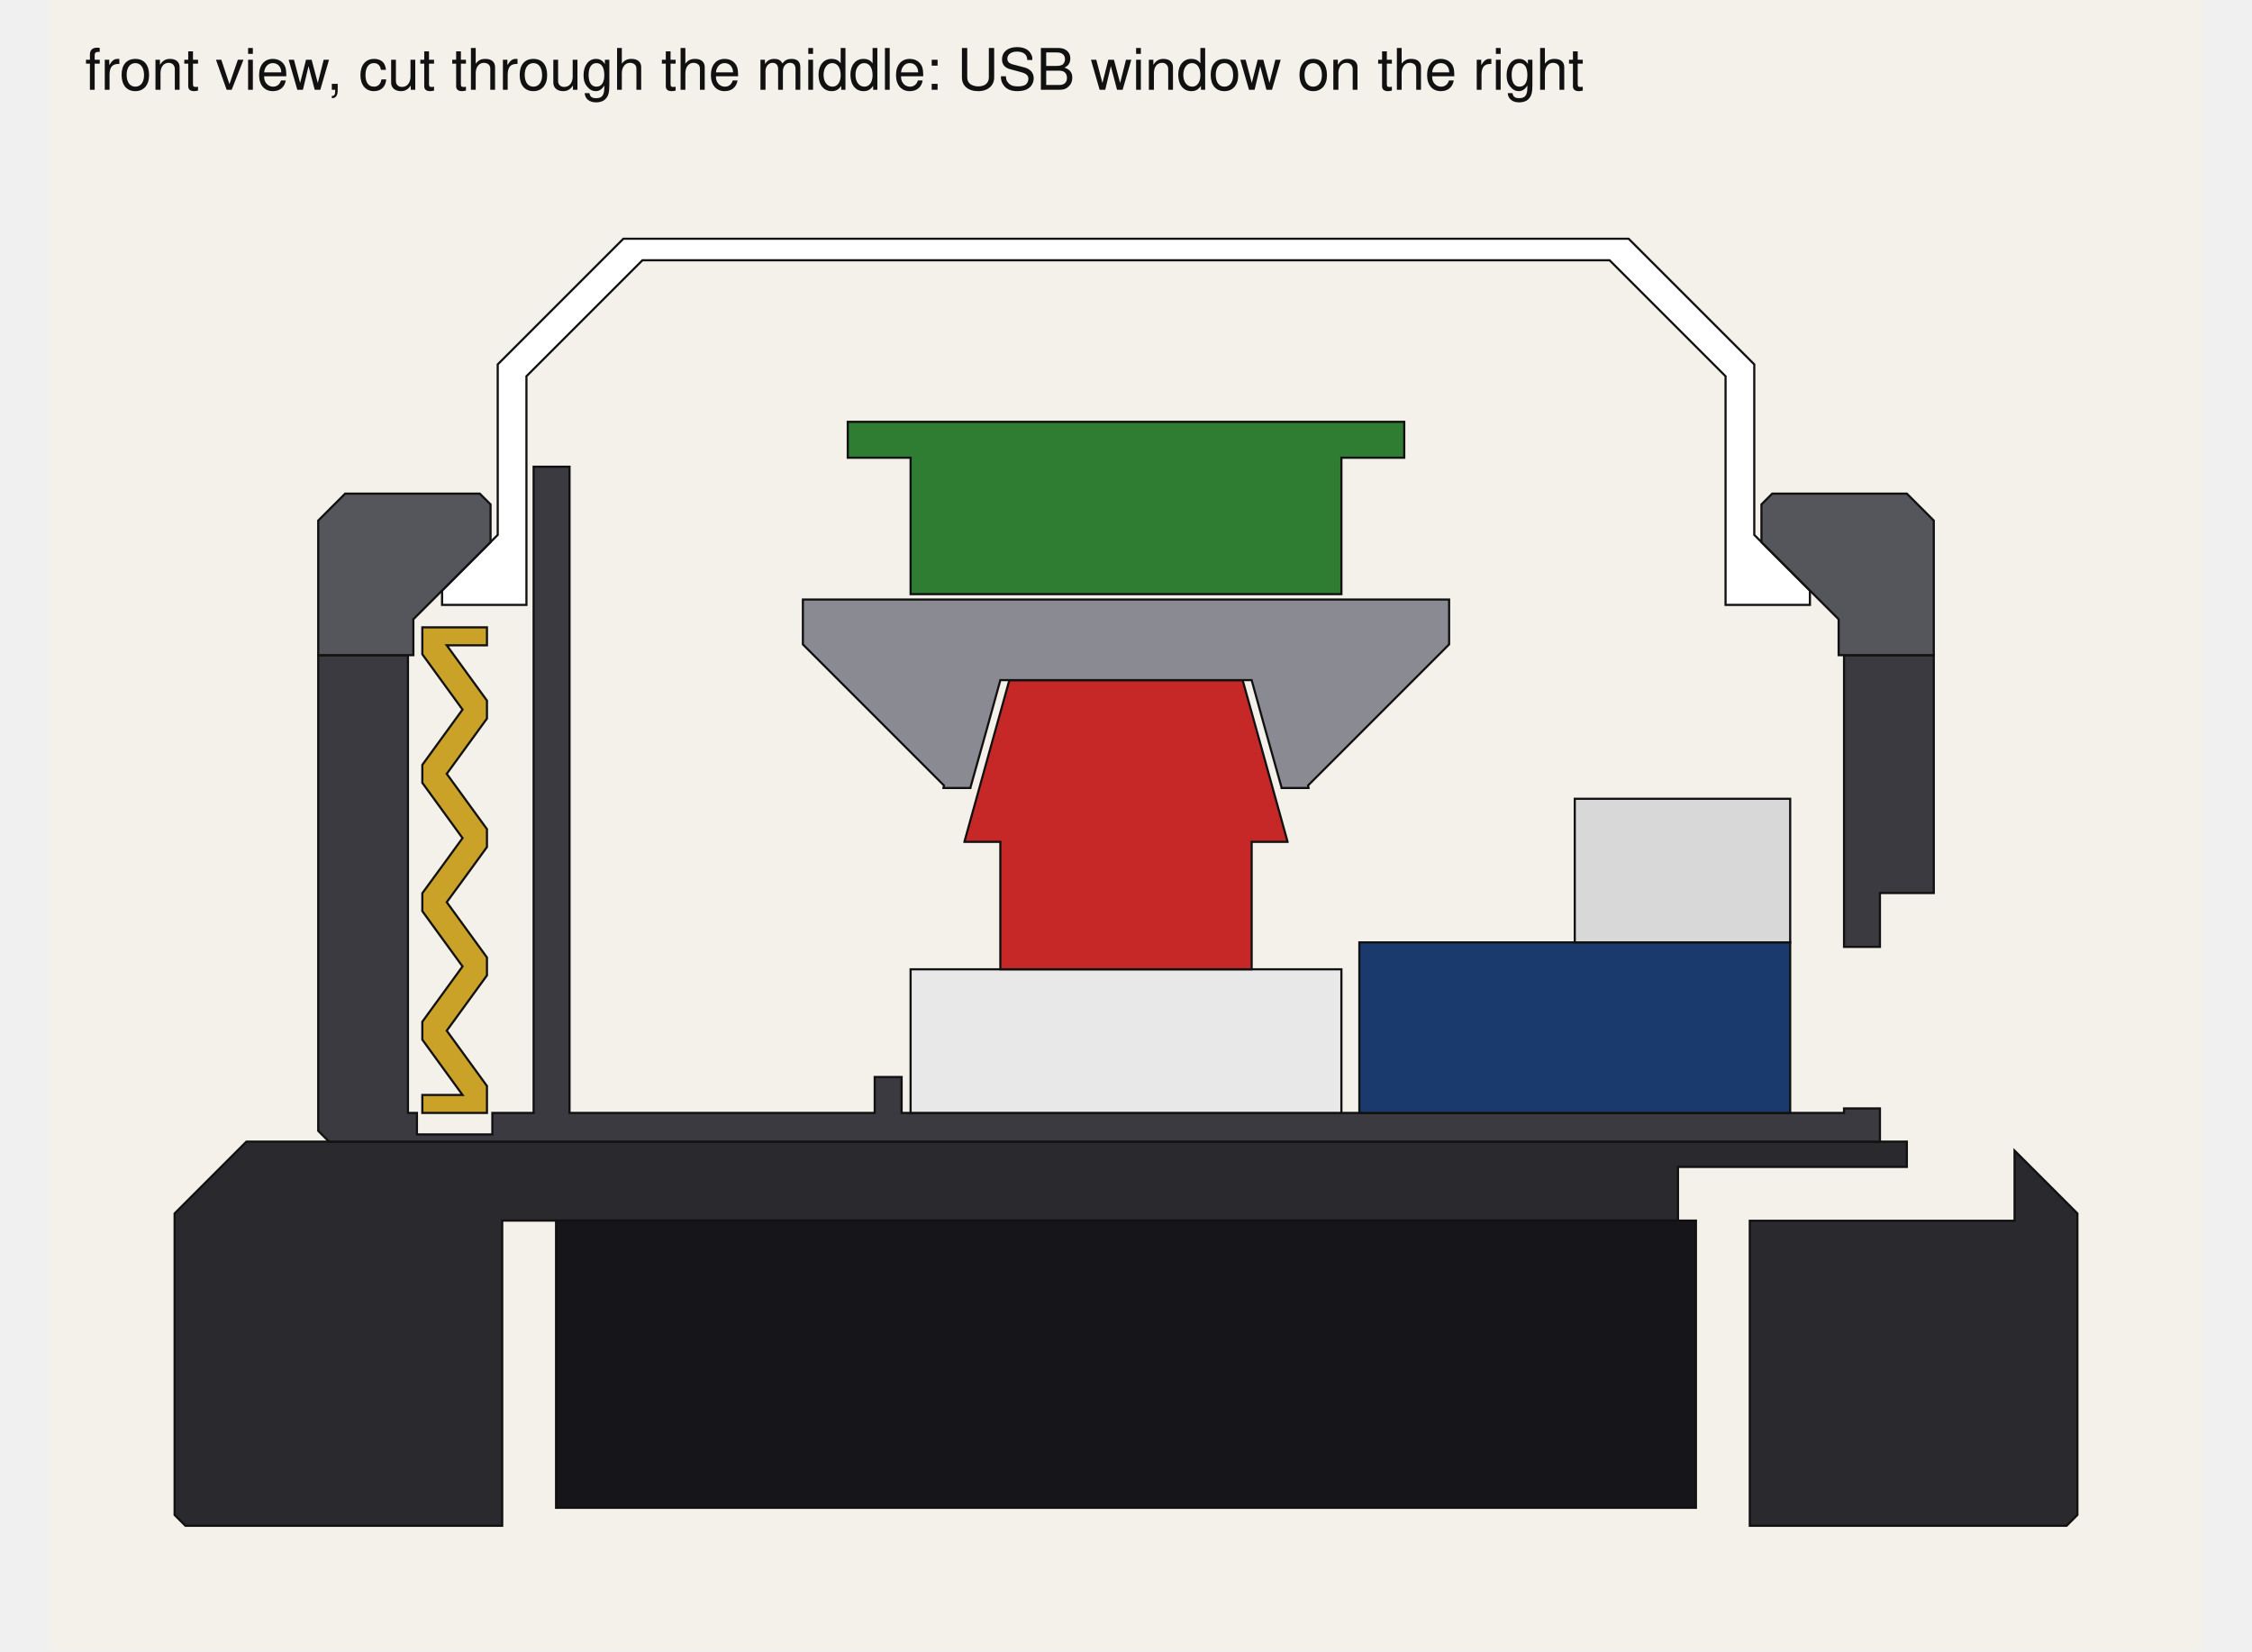
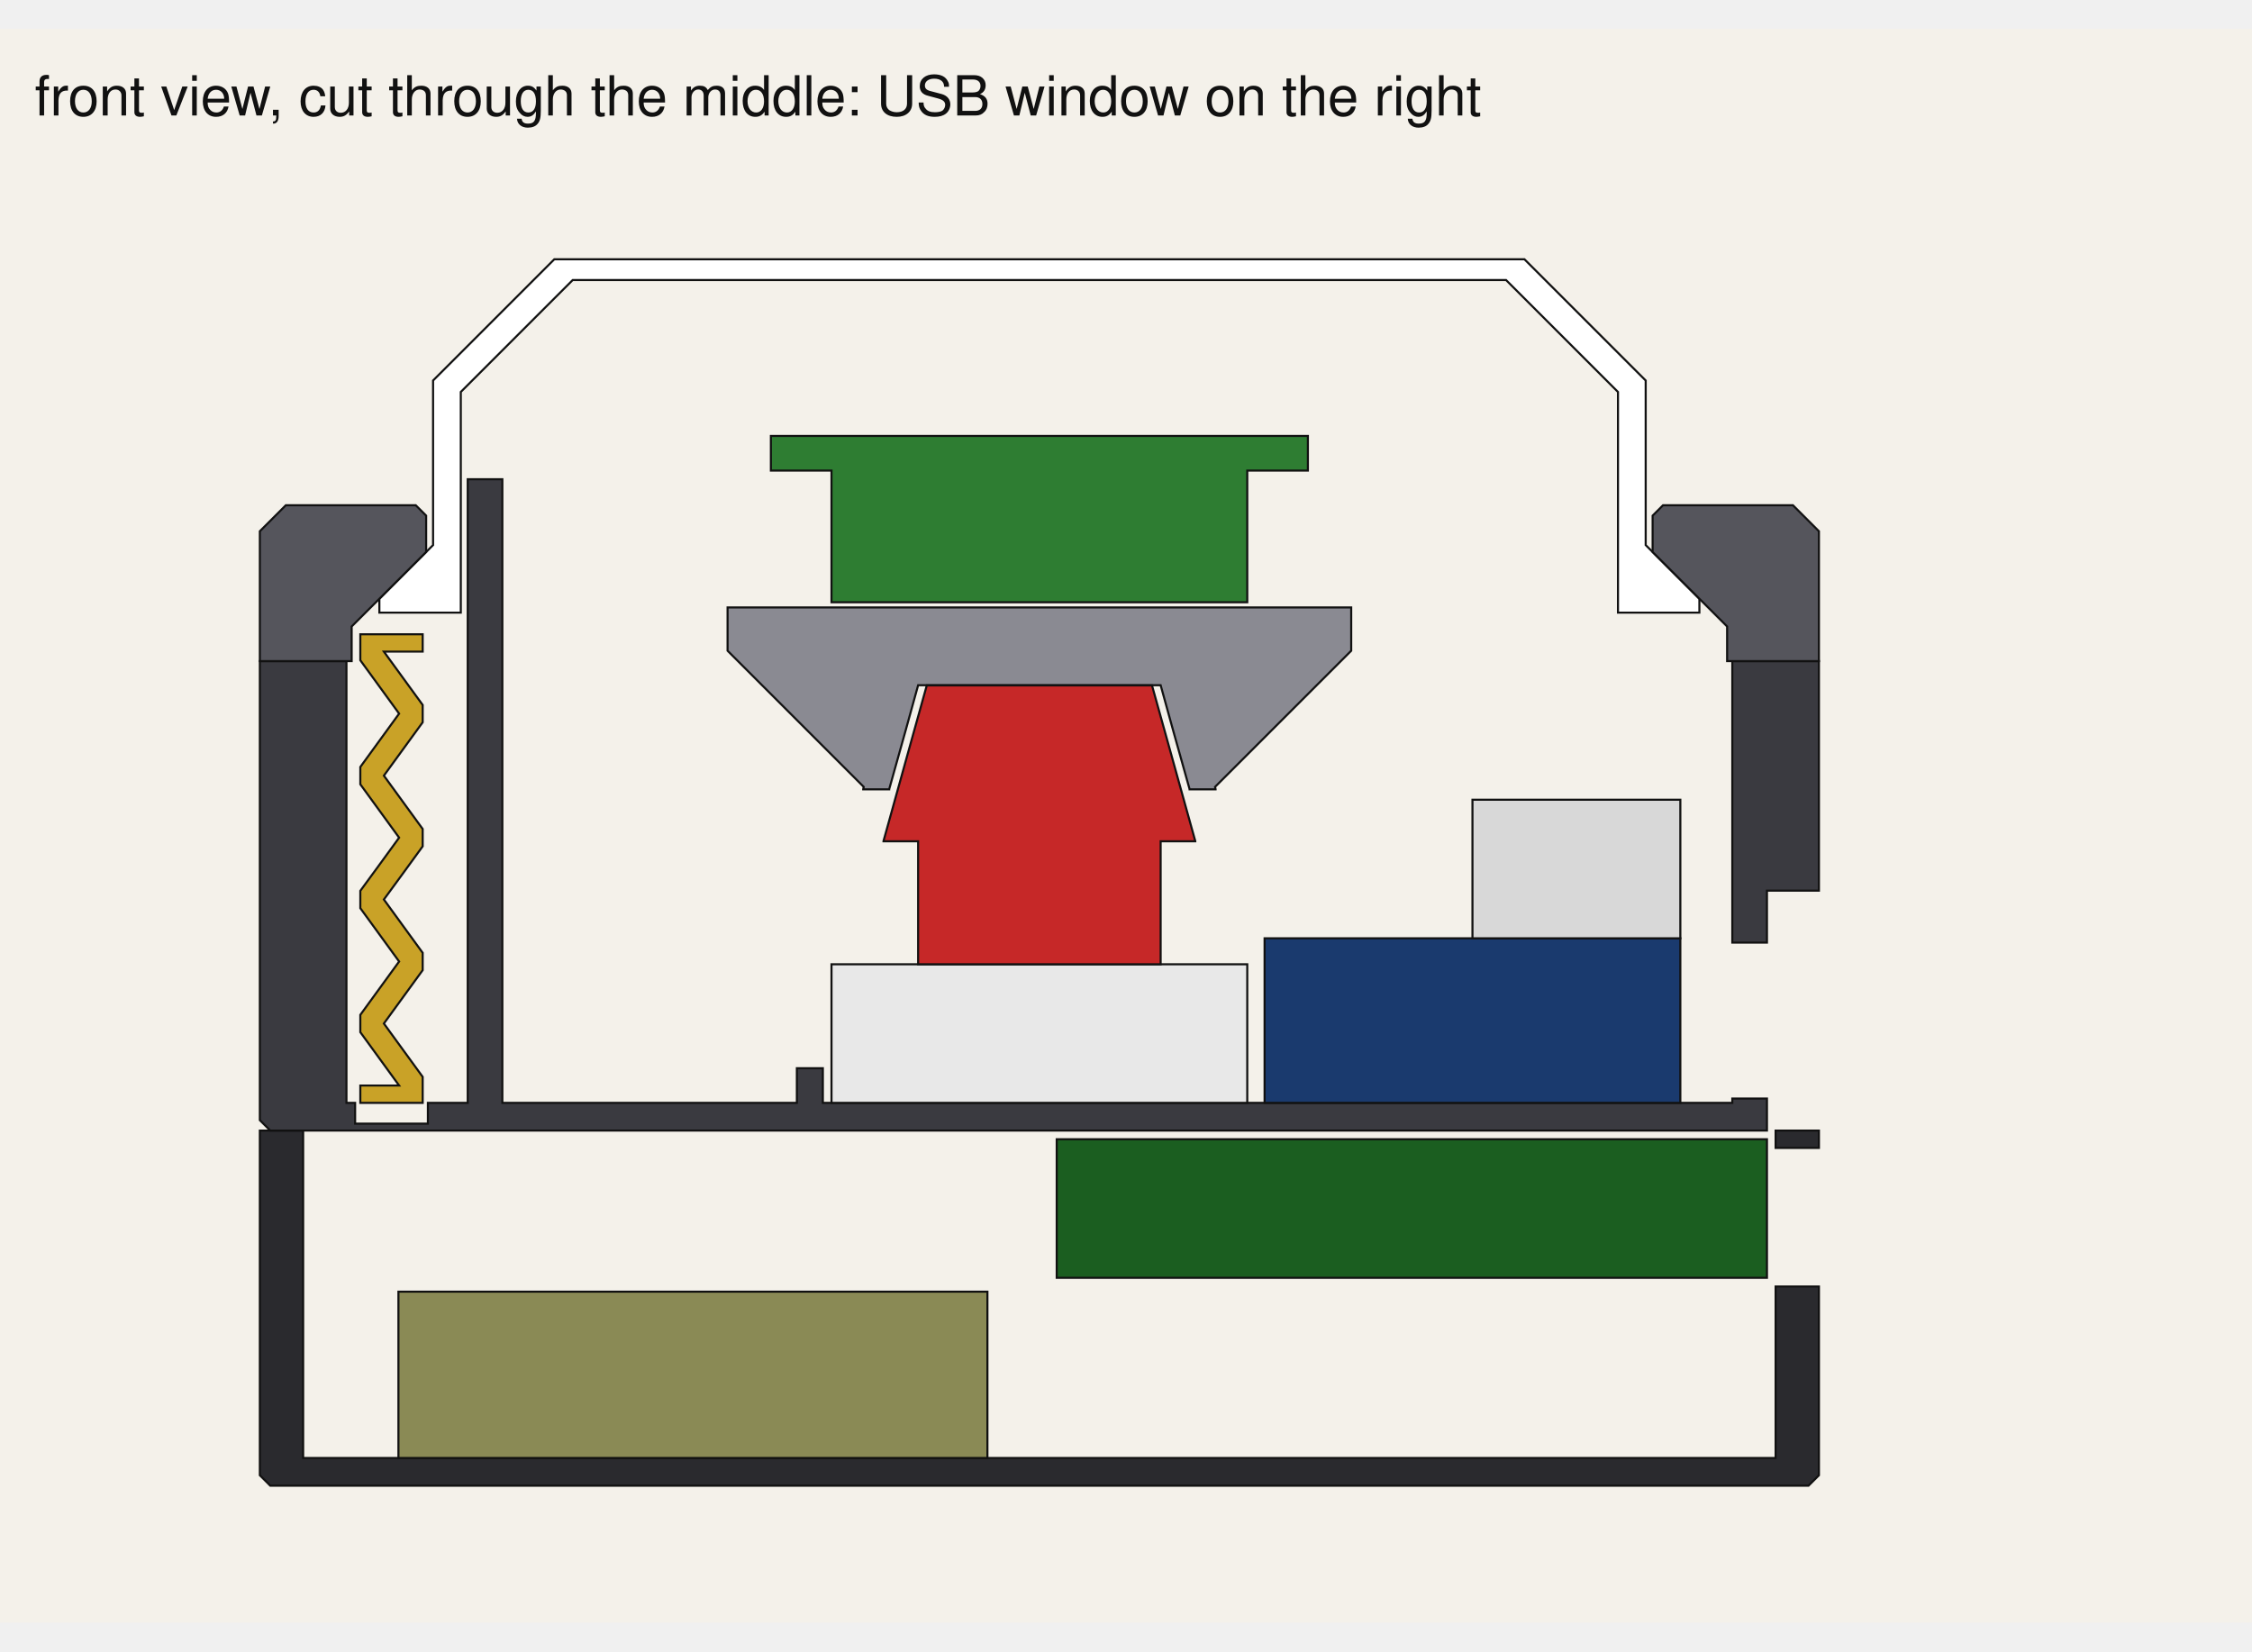
- <svg xmlns="http://www.w3.org/2000/svg" viewBox="-60 -62 120 92" width="1320" height="968">
-   <rect x="-60" y="-62" width="120" height="92" fill="#f4f1ea" />
-   <path d="M43.50,2.30 L43.50,3.01 L37.12,3.01 L30.75,3.01 L30.75,4.51 L30.75,6.00 L22.88,6.00 L6.03,6.00 L5.39,6.00 L4.76,6.00 L4.19,6.00 L3.67,6.00 L3.24,6.00 L2.91,6.00 L2.68,6.00 L2.55,6.00 L2.54,6.00 L0.00,6.00 L-2.54,6.00 L-2.55,6.00 L-2.68,6.00 L-2.91,6.00 L-3.24,6.00 L-3.67,6.00 L-4.19,6.00 L-4.76,6.00 L-5.39,6.00 L-6.03,6.00 L-30.81,6.00 L-31.05,6.00 L-31.28,6.00 L-31.55,6.00 L-31.81,6.00 L-32.11,6.00 L-32.40,6.00 L-32.70,6.00 L-33.00,6.00 L-33.30,6.00 L-33.60,6.00 L-33.89,6.00 L-34.19,6.00 L-34.45,6.00 L-34.72,6.00 L-34.74,6.00 L-34.75,6.00 L-34.75,6.01 L-34.75,6.01 L-34.75,12.35 L-34.75,13.40 L-34.75,14.50 L-34.75,23.00 L-43.43,23.00 L-52.40,23.00 L-52.70,22.70 L-53.00,22.40 L-53.00,14.00 L-53.00,5.60 L-50.92,3.52 L-49.00,1.60 L-40.66,1.60 L-40.62,1.60 L-40.51,1.60 L-40.34,1.60 L-40.11,1.60 L-39.85,1.60 L-39.56,1.60 L-39.28,1.60 L-39.03,1.60 L-38.82,1.60 L-38.67,1.60 L-38.58,1.60 L-38.57,1.60 L-32.67,1.60 L-25.50,1.60 L-25.25,1.60 L-24.94,1.60 L-24.58,1.60 L-24.22,1.60 L-23.87,1.60 L-23.56,1.60 L-23.30,1.60 L-23.13,1.60 L0.00,1.60 L23.04,1.60 L23.13,1.60 L23.30,1.60 L23.56,1.60 L23.87,1.60 L24.22,1.60 L24.58,1.60 L24.94,1.60 L25.25,1.60 L25.50,1.60 L32.67,1.60 L40.63,1.60 L41.45,1.60 L41.48,1.60 L43.50,1.60 Z M49.90,2.50 L50.92,3.52 L53.00,5.60 L53.00,14.00 L53.00,22.40 L52.70,22.70 L52.40,23.00 L43.43,23.00 L34.75,23.00 L34.75,14.50 L34.75,13.40 L34.75,12.35 L34.75,8.05 L34.75,6.01 L42.12,6.01 L49.50,6.01 L49.50,4.51 L49.50,4.05 L49.50,2.55 L49.50,2.10 Z" fill="#2a2a2e" fill-rule="evenodd" stroke="#111" stroke-width="0.12" />
-   <path d="M-31.00,0.00 L-30.93,0.00 L-30.85,0.00 L-30.78,0.00 L-30.66,0.00 L-30.55,0.00 L-30.44,0.00 L-30.26,0.00 L-30.07,0.00 L-29.89,0.00 L-29.70,0.00 L-29.44,0.00 L-29.22,0.00 L-28.93,0.00 L-28.67,0.00 L-28.35,0.00 L-28.02,0.00 L-27.70,0.00 L-27.37,0.00 L-26.98,0.00 L-26.59,0.00 L-26.20,0.00 L-25.81,0.00 L-25.35,0.00 L-25.00,0.00 L-22.53,0.00 L-22.10,0.00 L-21.67,0.00 L-21.26,0.00 L-20.84,0.00 L-20.44,0.00 L-19.53,0.00 L-19.09,0.00 L-19.08,0.00 L-18.61,0.00 L-16.24,0.00 L-15.67,0.00 L-15.10,0.00 L-14.54,0.00 L-14.21,0.00 L-14.00,0.00 L-14.00,-0.82 L-14.00,-2.00 L-13.08,-2.00 L-12.72,-2.00 L-12.50,-2.00 L-12.50,-1.39 L-12.50,0.00 L-12.40,0.00 L-11.51,0.00 L-11.48,0.00 L-11.40,0.00 L-11.29,0.00 L-11.15,0.00 L-10.97,0.00 L-10.78,0.00 L-10.57,0.00 L-10.36,0.00 L-10.15,0.00 L-9.96,0.00 L-0.32,0.00 L-0.09,0.00 L0.13,0.00 L0.33,0.00 L0.51,0.00 L0.64,0.00 L0.74,0.00 L3.01,0.00 L3.49,0.00 L3.96,0.00 L4.43,0.00 L4.89,0.00 L5.36,0.00 L5.78,0.00 L5.80,0.00 L9.51,0.00 L9.52,0.00 L9.58,0.00 L9.67,0.00 L9.80,0.00 L9.96,0.00 L10.15,0.00 L10.36,0.00 L10.57,0.00 L10.78,0.00 L10.97,0.00 L11.15,0.00 L11.29,0.00 L11.40,0.00 L11.48,0.00 L11.51,0.00 L12.40,0.00 L12.41,0.00 L12.51,0.00 L25.25,0.00 L25.87,0.00 L38.28,0.00 L38.56,0.00 L38.80,0.00 L39.04,0.00 L39.23,0.00 L39.42,0.00 L39.57,0.00 L39.71,0.00 L39.81,0.00 L39.90,0.00 L39.95,0.00 L40.00,0.00 L40.00,-0.25 L40.40,-0.25 L42.00,-0.25 L42.00,1.17 L42.00,1.60 L41.56,1.60 L41.55,1.60 L41.55,1.60 L38.51,1.60 L38.51,1.60 L35.14,1.60 L29.60,1.60 L24.66,1.60 L24.46,1.60 L24.21,1.60 L23.93,1.60 L23.64,1.60 L23.35,1.60 L23.09,1.60 L22.88,1.60 L22.73,1.60 L0.00,1.60 L-22.64,1.60 L-22.65,1.60 L-22.73,1.60 L-22.88,1.60 L-23.09,1.60 L-23.35,1.60 L-23.64,1.60 L-23.93,1.60 L-24.21,1.60 L-24.46,1.60 L-24.66,1.60 L-29.60,1.60 L-37.18,1.60 L-37.20,1.60 L-37.29,1.60 L-37.42,1.60 L-37.59,1.60 L-37.79,1.60 L-38.01,1.60 L-38.23,1.60 L-38.42,1.60 L-38.59,1.60 L-38.71,1.60 L-38.78,1.60 L-44.40,1.60 L-44.70,1.30 L-45.00,1.00 L-45.00,-12.25 L-45.00,-25.50 L-40.57,-25.50 L-40.49,-25.50 L-40.31,-25.50 L-40.00,-25.50 L-40.00,0.00 L-39.95,0.00 L-39.90,0.00 L-39.81,0.00 L-39.71,0.00 L-39.57,0.00 L-39.53,0.00 L-39.50,0.00 L-39.50,0.60 L-39.50,1.20 L-37.40,1.20 L-35.30,1.20 L-35.30,0.60 L-35.30,0.00 L-35.30,0.00 L-35.08,0.00 L-34.85,0.00 L-34.61,0.00 L-34.42,0.00 L-34.20,0.00 L-33.96,0.00 L-33.71,0.00 L-33.48,0.00 L-33.24,0.00 L-33.00,0.00 L-33.00,-36.00 L-32.96,-36.00 L-32.92,-36.00 L-32.84,-36.00 L-32.76,-36.00 L-32.64,-36.00 L-32.52,-36.00 L-32.37,-36.00 L-32.21,-36.00 L-32.01,-36.00 L-31.81,-36.00 L-31.58,-36.00 L-31.34,-36.00 L-31.07,-36.00 L-31.00,-36.00 Z M45.00,-15.93 L45.00,-12.25 L43.50,-12.25 L42.00,-12.25 L42.00,-10.49 L42.00,-9.25 L40.59,-9.25 L40.40,-9.25 L40.00,-9.25 L40.00,-25.50 L40.31,-25.50 L40.49,-25.50 L45.00,-25.50 Z" fill="#3a3a40" fill-rule="evenodd" stroke="#111" stroke-width="0.12" />
+ <svg xmlns="http://www.w3.org/2000/svg" viewBox="-60 -62 130 92" width="1320" height="968">
+   <rect x="-60" y="-62" width="130" height="92" fill="#f4f1ea" />
+   <path d="M-42.50,11.05 L-42.50,20.50 L-28.43,20.50 L-28.12,20.50 L-27.80,20.50 L-27.46,20.50 L22.68,20.50 L23.02,20.50 L23.23,20.50 L23.67,20.50 L23.92,20.50 L24.43,20.50 L24.70,20.50 L25.27,20.50 L25.55,20.50 L26.16,20.50 L26.45,20.50 L27.07,20.50 L27.34,20.50 L27.95,20.50 L28.53,20.50 L38.03,20.50 L38.03,20.50 L38.10,20.50 L38.25,20.50 L38.47,20.50 L38.75,20.50 L39.08,20.50 L39.45,20.50 L39.84,20.50 L40.23,20.50 L40.62,20.50 L40.99,20.50 L41.37,20.50 L41.71,20.50 L42.06,20.50 L42.28,20.50 L42.50,20.50 L42.50,12.88 L42.50,10.60 L43.75,10.60 L45.00,10.60 L45.00,12.64 L45.00,21.50 L44.70,21.80 L44.40,22.10 L43.63,22.10 L43.59,22.10 L43.48,22.10 L43.32,22.10 L43.09,22.10 L42.82,22.10 L42.11,22.10 L41.98,22.10 L41.79,22.10 L41.56,22.10 L41.29,22.10 L40.99,22.10 L40.69,22.10 L40.38,22.10 L40.09,22.10 L39.84,22.10 L39.62,22.10 L39.45,22.10 L39.34,22.10 L39.29,22.10 L29.61,22.10 L29.35,22.10 L29.02,22.10 L28.86,22.10 L28.47,22.10 L28.28,22.10 L27.84,22.10 L27.64,22.10 L27.17,22.10 L26.95,22.10 L26.47,22.10 L26.25,22.10 L25.78,22.10 L25.56,22.10 L25.12,22.10 L24.91,22.10 L11.92,22.10 L11.48,22.10 L11.04,22.10 L10.59,22.10 L10.15,22.10 L9.73,22.10 L9.33,22.10 L8.97,22.10 L8.65,22.10 L8.39,22.10 L8.18,22.10 L8.03,22.10 L7.95,22.10 L7.93,22.10 L0.22,22.10 L-0.44,22.10 L-1.06,22.10 L-1.63,22.10 L-2.13,22.10 L-36.48,22.10 L-36.72,22.10 L-37.00,22.10 L-37.30,22.10 L-37.61,22.10 L-37.94,22.10 L-38.27,22.10 L-38.60,22.10 L-38.92,22.10 L-39.22,22.10 L-39.50,22.10 L-39.75,22.10 L-39.97,22.10 L-40.15,22.10 L-40.30,22.10 L-40.40,22.10 L-40.47,22.10 L-40.49,22.10 L-40.81,22.10 L-44.40,22.10 L-44.70,21.80 L-45.00,21.50 L-45.00,11.55 L-45.00,1.60 L-43.71,1.60 L-42.50,1.60 Z M45.00,2.41 L45.00,2.60 L43.75,2.60 L42.50,2.60 L42.50,2.37 L42.50,1.60 L42.58,1.60 L42.67,1.60 L43.71,1.60 L43.86,1.60 L45.00,1.60 Z" fill="#2a2a2e" fill-rule="evenodd" stroke="#111" stroke-width="0.12" />
+   <path d="M-31.00,0.00 L-30.93,0.00 L-30.85,0.00 L-30.78,0.00 L-30.66,0.00 L-30.55,0.00 L-30.44,0.00 L-30.26,0.00 L-30.07,0.00 L-29.89,0.00 L-29.70,0.00 L-29.44,0.00 L-29.22,0.00 L-28.93,0.00 L-28.67,0.00 L-28.35,0.00 L-28.02,0.00 L-27.70,0.00 L-27.37,0.00 L-26.98,0.00 L-26.59,0.00 L-26.20,0.00 L-25.81,0.00 L-25.35,0.00 L-24.93,0.00 L-22.10,0.00 L-21.67,0.00 L-21.26,0.00 L-20.84,0.00 L-20.44,0.00 L-19.53,0.00 L-19.09,0.00 L-19.08,0.00 L-18.49,0.00 L-18.01,0.00 L-15.67,0.00 L-15.10,0.00 L-14.54,0.00 L-14.21,0.00 L-14.00,0.00 L-14.00,-1.18 L-14.00,-2.00 L-13.08,-2.00 L-12.72,-2.00 L-12.50,-2.00 L-12.50,-1.39 L-12.50,0.00 L-12.40,0.00 L-11.48,0.00 L-11.40,0.00 L-11.29,0.00 L-11.15,0.00 L-10.97,0.00 L-10.78,0.00 L-10.57,0.00 L-10.36,0.00 L-10.15,0.00 L-9.96,0.00 L-9.80,0.00 L-9.67,0.00 L-5.60,0.00 L-5.46,0.00 L-5.36,0.00 L-5.29,0.00 L-5.27,0.00 L-5.23,0.00 L-5.22,0.00 L-5.13,0.00 L-4.66,0.00 L-4.19,0.00 L-3.73,0.00 L-3.26,0.00 L-2.78,0.00 L-0.22,0.00 L-0.13,0.00 L-0.00,0.00 L0.16,0.00 L0.36,0.00 L0.57,0.00 L0.80,0.00 L1.03,0.00 L1.25,0.00 L1.45,0.00 L10.57,0.00 L10.78,0.00 L10.97,0.00 L11.15,0.00 L11.29,0.00 L11.40,0.00 L11.48,0.00 L11.51,0.00 L12.40,0.00 L12.41,0.00 L12.51,0.00 L25.25,0.00 L37.98,0.00 L38.14,0.00 L38.28,0.00 L38.56,0.00 L38.80,0.00 L39.04,0.00 L39.23,0.00 L39.42,0.00 L39.57,0.00 L39.71,0.00 L39.81,0.00 L39.90,0.00 L39.95,0.00 L40.00,0.00 L40.00,-0.25 L40.40,-0.25 L42.00,-0.25 L42.00,0.51 L42.00,1.60 L35.14,1.60 L29.60,1.60 L28.61,1.60 L28.56,1.60 L28.45,1.60 L28.03,1.60 L28.01,1.60 L27.96,1.60 L27.88,1.60 L27.70,1.60 L27.59,1.60 L27.37,1.60 L27.24,1.60 L26.98,1.60 L26.84,1.60 L26.56,1.60 L26.42,1.60 L26.14,1.60 L26.01,1.60 L25.75,1.60 L25.53,1.60 L25.36,1.60 L0.00,1.60 L-0.18,1.60 L-0.36,1.60 L-0.53,1.60 L-0.70,1.60 L-28.49,1.60 L-28.65,1.60 L-28.79,1.60 L-28.92,1.60 L-29.01,1.60 L-29.07,1.60 L-29.60,1.60 L-44.40,1.60 L-44.70,1.30 L-45.00,1.00 L-45.00,-12.25 L-45.00,-25.50 L-40.57,-25.50 L-40.49,-25.50 L-40.31,-25.50 L-40.00,-25.50 L-40.00,0.00 L-39.95,0.00 L-39.90,0.00 L-39.81,0.00 L-39.71,0.00 L-39.57,0.00 L-39.53,0.00 L-39.50,0.00 L-39.50,0.60 L-39.50,1.20 L-37.40,1.20 L-35.30,1.20 L-35.30,0.60 L-35.30,0.00 L-35.29,0.00 L-35.28,0.00 L-34.81,0.00 L-34.31,0.00 L-33.80,0.00 L-33.26,0.00 L-33.00,0.00 L-33.00,-36.00 L-32.96,-36.00 L-32.92,-36.00 L-32.84,-36.00 L-32.76,-36.00 L-32.64,-36.00 L-32.52,-36.00 L-32.37,-36.00 L-32.21,-36.00 L-32.01,-36.00 L-31.81,-36.00 L-31.58,-36.00 L-31.34,-36.00 L-31.07,-36.00 L-31.00,-36.00 Z M45.00,-15.93 L45.00,-12.25 L43.50,-12.25 L42.00,-12.25 L42.00,-10.49 L42.00,-9.25 L40.59,-9.25 L40.40,-9.25 L40.00,-9.25 L40.00,-25.50 L40.31,-25.50 L40.49,-25.50 L45.00,-25.50 Z" fill="#3a3a40" fill-rule="evenodd" stroke="#111" stroke-width="0.12" />
  <path d="M35.00,-41.70 L35.00,-32.20 L38.10,-29.10 L38.10,-28.30 L33.40,-28.30 L33.40,-41.04 L26.94,-47.50 L0.00,-47.50 L-26.94,-47.50 L-33.40,-41.04 L-33.40,-28.30 L-38.10,-28.30 L-38.10,-29.10 L-35.00,-32.20 L-35.00,-41.70 L-28.00,-48.70 L0.00,-48.70 L28.00,-48.70 Z" fill="#ffffff" fill-rule="evenodd" stroke="#111" stroke-width="0.12" />
  <path d="M18.00,-26.10 L10.14,-18.24 L10.17,-18.11 L10.17,-18.10 L10.17,-18.10 L9.36,-18.10 L8.67,-18.10 L8.67,-18.10 L8.67,-18.11 L7.74,-21.43 L7.00,-24.11 L0.00,-24.11 L-7.00,-24.11 L-7.74,-21.43 L-8.67,-18.11 L-8.67,-18.10 L-8.67,-18.10 L-9.36,-18.10 L-10.17,-18.10 L-10.17,-18.10 L-10.17,-18.11 L-10.14,-18.24 L-18.00,-26.10 L-18.00,-28.60 L0.00,-28.60 L18.00,-28.60 Z" fill="#8a8a92" fill-rule="evenodd" stroke="#111" stroke-width="0.12" />
  <path d="M-35.40,-33.90 L-35.40,-31.80 L-39.70,-27.50 L-39.70,-25.50 L-40.03,-25.50 L-40.22,-25.50 L-40.32,-25.50 L-45.00,-25.50 L-45.00,-29.25 L-45.00,-33.00 L-44.24,-33.76 L-43.50,-34.50 L-43.21,-34.50 L-43.17,-34.50 L-43.07,-34.50 L-42.91,-34.50 L-42.70,-34.50 L-42.46,-34.50 L-42.44,-34.50 L-36.46,-34.50 L-36.46,-34.50 L-36.00,-34.50 Z M44.24,-33.76 L45.00,-33.00 L45.00,-29.25 L45.00,-25.50 L40.32,-25.50 L40.22,-25.50 L40.03,-25.50 L39.70,-25.50 L39.70,-27.50 L35.40,-31.80 L35.40,-33.90 L36.00,-34.50 L36.37,-34.50 L41.52,-34.50 L41.70,-34.50 L41.83,-34.50 L41.90,-34.50 L41.92,-34.50 L42.13,-34.50 L42.43,-34.50 L42.70,-34.50 L42.91,-34.50 L43.07,-34.50 L43.17,-34.50 L43.21,-34.50 L43.50,-34.50 Z" fill="#55555c" fill-rule="evenodd" stroke="#111" stroke-width="0.12" />
  <path d="M12.00,-2.40 L12.00,0.00 L11.31,0.00 L11.27,0.00 L11.22,0.00 L11.15,0.00 L11.06,0.00 L10.96,0.00 L10.84,0.00 L10.71,0.00 L10.57,0.00 L10.42,0.00 L10.27,0.00 L10.12,0.00 L9.98,0.00 L9.84,0.00 L9.70,0.00 L9.58,0.00 L-3.30,0.00 L-3.48,0.00 L-3.65,0.00 L-3.82,0.00 L-3.98,0.00 L-4.13,0.00 L-4.26,0.00 L-4.37,0.00 L-4.47,0.00 L-4.54,0.00 L-4.60,0.00 L-4.63,0.00 L-4.65,0.00 L-4.80,0.00 L-9.48,0.00 L-9.58,0.00 L-9.70,0.00 L-9.84,0.00 L-9.98,0.00 L-10.12,0.00 L-10.27,0.00 L-10.42,0.00 L-10.57,0.00 L-10.71,0.00 L-10.84,0.00 L-10.96,0.00 L-11.06,0.00 L-11.15,0.00 L-11.22,0.00 L-11.27,0.00 L-11.31,0.00 L-11.33,0.00 L-12.00,0.00 L-12.00,-5.60 L-12.00,-8.00 L-11.31,-8.00 L-11.27,-8.00 L-11.22,-8.00 L-11.15,-8.00 L-11.06,-8.00 L-10.96,-8.00 L-10.84,-8.00 L-10.71,-8.00 L-10.57,-8.00 L-10.42,-8.00 L-10.27,-8.00 L-10.12,-8.00 L-9.98,-8.00 L-9.84,-8.00 L-9.70,-8.00 L-9.58,-8.00 L-9.48,-8.00 L-9.39,-8.00 L-9.32,-8.00 L-9.27,-8.00 L-9.23,-8.00 L-9.22,-8.00 L-4.80,-8.00 L-4.65,-8.00 L-4.63,-8.00 L-4.60,-8.00 L-4.54,-8.00 L-4.47,-8.00 L-4.37,-8.00 L-4.26,-8.00 L-4.13,-8.00 L-3.98,-8.00 L-3.82,-8.00 L-3.65,-8.00 L-3.48,-8.00 L-3.30,-8.00 L-3.12,-8.00 L-2.94,-8.00 L-2.77,-8.00 L-2.62,-8.00 L-2.48,-8.00 L10.27,-8.00 L10.42,-8.00 L10.57,-8.00 L10.71,-8.00 L10.84,-8.00 L10.96,-8.00 L11.06,-8.00 L11.15,-8.00 L11.22,-8.00 L11.27,-8.00 L11.31,-8.00 L11.33,-8.00 L12.00,-8.00 Z" fill="#e8e8e8" fill-rule="evenodd" stroke="#111" stroke-width="0.12" />
  <path d="M7.55,-20.33 L9.00,-15.11 L9.00,-15.10 L9.00,-15.10 L7.88,-15.10 L7.00,-15.10 L7.00,-11.55 L7.00,-8.00 L0.00,-8.00 L-7.00,-8.00 L-7.00,-11.55 L-7.00,-15.10 L-7.88,-15.10 L-9.00,-15.10 L-9.00,-15.10 L-9.00,-15.11 L-7.55,-20.33 L-6.50,-24.10 L0.00,-24.10 L6.50,-24.10 Z" fill="#c62828" fill-rule="evenodd" stroke="#111" stroke-width="0.12" />
  <path d="M15.50,-37.50 L15.50,-36.50 L13.93,-36.50 L12.00,-36.50 L12.00,-32.71 L12.00,-32.70 L12.00,-28.90 L0.00,-28.90 L-12.00,-28.90 L-12.00,-32.70 L-12.00,-32.71 L-12.00,-36.50 L-13.93,-36.50 L-15.50,-36.50 L-15.50,-37.50 L-15.50,-38.50 L-10.33,-38.50 L0.00,-38.50 L10.33,-38.50 L15.50,-38.50 Z" fill="#2e7d32" fill-rule="evenodd" stroke="#111" stroke-width="0.12" />
  <path d="M37.00,-4.75 L37.00,0.00 L25.00,0.00 L13.00,0.00 L13.00,-4.75 L13.00,-9.50 L25.00,-9.50 L37.00,-9.50 Z" fill="#1a3a6e" fill-rule="evenodd" stroke="#111" stroke-width="0.12" />
  <path d="M37.00,-13.50 L37.00,-9.50 L31.00,-9.50 L25.00,-9.50 L25.00,-13.50 L25.00,-17.50 L31.00,-17.50 L37.00,-17.50 Z" fill="#d8d8d8" fill-rule="evenodd" stroke="#111" stroke-width="0.12" />
-   <path d="M31.75,14.00 L31.75,22.00 L0.00,22.00 L-31.75,22.00 L-31.75,14.00 L-31.75,6.00 L0.00,6.00 L31.75,6.00 Z" fill="#15151a" fill-rule="evenodd" stroke="#111" stroke-width="0.12" />
+   <path d="M-3.00,15.70 L-3.00,20.50 L-20.00,20.50 L-37.00,20.50 L-37.00,15.70 L-37.00,10.90 L-20.00,10.90 L-3.00,10.90 Z" fill="#8a8a55" fill-rule="evenodd" stroke="#111" stroke-width="0.12" />
+   <path d="M42.00,6.10 L42.00,10.10 L21.50,10.10 L1.00,10.10 L1.00,6.10 L1.00,2.10 L21.50,2.10 L42.00,2.10 Z" fill="#1b5e20" fill-rule="evenodd" stroke="#111" stroke-width="0.12" />
+   <path d="" fill="#c8a165" fill-rule="evenodd" stroke="#111" stroke-width="0.12" />
  <path d="M-35.60,-26.55 L-35.60,-26.05 L-36.72,-26.05 L-37.84,-26.05 L-36.72,-24.51 L-35.60,-22.97 L-35.60,-22.47 L-35.60,-21.97 L-36.72,-20.43 L-37.84,-18.89 L-36.72,-17.35 L-35.60,-15.81 L-35.60,-15.31 L-35.60,-14.81 L-36.72,-13.27 L-37.84,-11.74 L-36.72,-10.20 L-35.60,-8.66 L-35.60,-8.16 L-35.60,-7.66 L-36.72,-6.12 L-37.84,-4.58 L-36.72,-3.04 L-35.60,-1.50 L-35.60,-1.00 L-35.60,-0.25 L-35.60,0.00 L-37.40,0.00 L-39.20,0.00 L-39.20,-0.50 L-39.20,-1.00 L-38.08,-1.00 L-36.96,-1.00 L-38.08,-2.54 L-39.20,-4.08 L-39.20,-4.58 L-39.20,-5.08 L-38.08,-6.62 L-36.96,-8.16 L-38.08,-9.70 L-39.20,-11.24 L-39.20,-11.74 L-39.20,-12.24 L-38.08,-13.77 L-36.96,-15.31 L-38.08,-16.85 L-39.20,-18.39 L-39.20,-18.89 L-39.20,-19.39 L-38.08,-20.93 L-36.96,-22.47 L-38.08,-24.01 L-39.20,-25.55 L-39.20,-25.80 L-39.20,-26.05 L-39.20,-26.55 L-39.20,-27.05 L-37.40,-27.05 L-35.60,-27.05 Z" fill="#c9a227" fill-rule="evenodd" stroke="#111" stroke-width="0.12" />
  <text x="-58" y="-57" font-family="Helvetica" font-size="3.2" fill="#111">front view, cut through the middle: USB window on the right</text>
</svg>
